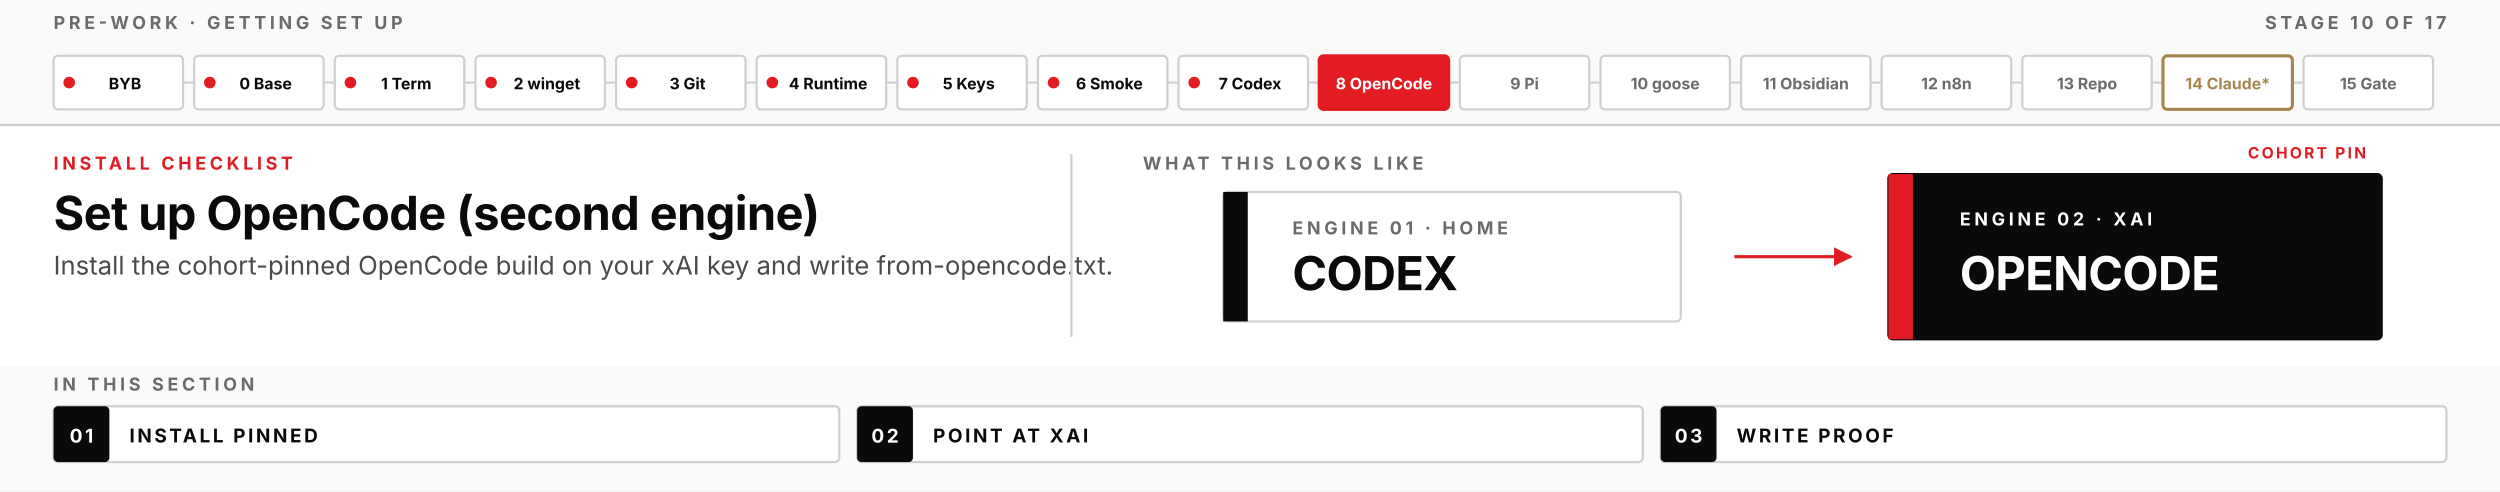
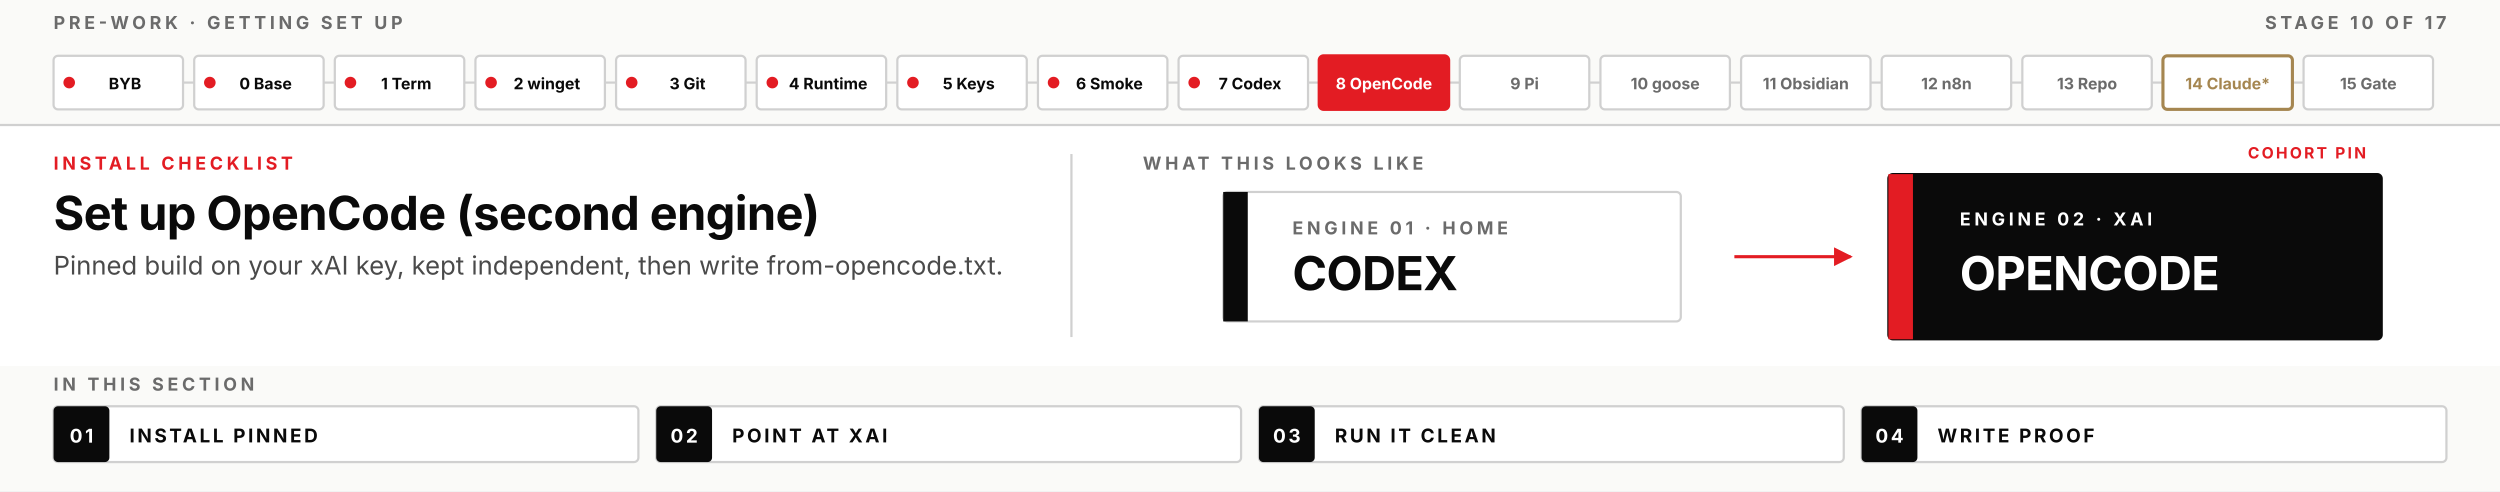
<svg xmlns="http://www.w3.org/2000/svg" viewBox="0 0 1120 220" role="img" aria-labelledby="title-install-pre-work-8-opencode-your-second-engine">
  <defs>
    <marker id="arrow" viewBox="0 0 8 8" refX="7" refY="4" markerWidth="6" markerHeight="6" orient="auto-start-reverse">
      <path d="M0 0 8 4 0 8Z" fill="#0A0A0A" />
    </marker>
    <marker id="arrow-red" viewBox="0 0 8 8" refX="7" refY="4" markerWidth="6" markerHeight="6" orient="auto-start-reverse">
      <path d="M0 0 8 4 0 8Z" fill="#E31C23" />
    </marker>
    <style>
      text { font-family: system-ui, "Inter", "Helvetica Neue", Arial, sans-serif; fill: #0A0A0A; }
      .micro { font-size: 8px; font-weight: 650; letter-spacing: 1.65px; }
      .tiny { font-size: 7px; font-weight: 650; letter-spacing: 1px; }
      .railtext { font-size: 7.1px; font-weight: 650; }
      .title { font-size: 21px; font-weight: 680; letter-spacing: -0.25px; }
      .purpose { font-size: 11.5px; font-weight: 430; fill: #4A4A4A; }
      .caption { font-size: 8.5px; font-weight: 650; letter-spacing: 1.15px; }
      .body { font-size: 9.5px; font-weight: 520; }
      .muted { fill: #6B6B6B; }
      .white { fill: #FFFFFF; }
      .red { fill: #E31C23; }
      .gold { fill: #A58650; }
      .line { fill: none; stroke: #0A0A0A; stroke-width: 1.35; vector-effect: non-scaling-stroke; }
      .hair { fill: none; stroke: #D0D0D0; stroke-width: 1; vector-effect: non-scaling-stroke; }
      .redline { fill: none; stroke: #E31C23; stroke-width: 1.4; vector-effect: non-scaling-stroke; }
      .goldline { fill: none; stroke: #A58650; stroke-width: 1.35; vector-effect: non-scaling-stroke; }
      .dash { stroke-dasharray: 5 4; }
    </style>
  </defs>
  <rect width="1120" height="220" fill="#FFFFFF" />
  <rect x="0" y="0" width="1120" height="56" fill="#FAFAF8" />
  <text x="24" y="13" class="micro muted">PRE-WORK · GETTING SET UP</text>
  <text x="1096" y="13" class="micro muted" text-anchor="end">STAGE 10 OF 17</text>
  <path d="M53 37H1061" class="hair" />
  <rect x="24" y="25" width="58" height="24" rx="2" fill="#FFFFFF" stroke="#D0D0D0" stroke-width="1" />
  <circle cx="31" cy="37" r="2.6" fill="#E31C23" />
  <text x="56" y="40" class="railtext" text-anchor="middle">BYB</text>
  <rect x="87" y="25" width="58" height="24" rx="2" fill="#FFFFFF" stroke="#D0D0D0" stroke-width="1" />
  <circle cx="94" cy="37" r="2.6" fill="#E31C23" />
  <text x="119" y="40" class="railtext" text-anchor="middle">0 Base</text>
  <rect x="150" y="25" width="58" height="24" rx="2" fill="#FFFFFF" stroke="#D0D0D0" stroke-width="1" />
  <circle cx="157" cy="37" r="2.6" fill="#E31C23" />
  <text x="182" y="40" class="railtext" text-anchor="middle">1 Term</text>
  <rect x="213" y="25" width="58" height="24" rx="2" fill="#FFFFFF" stroke="#D0D0D0" stroke-width="1" />
  <circle cx="220" cy="37" r="2.6" fill="#E31C23" />
  <text x="245" y="40" class="railtext" text-anchor="middle">2 winget</text>
  <rect x="276" y="25" width="58" height="24" rx="2" fill="#FFFFFF" stroke="#D0D0D0" stroke-width="1" />
  <circle cx="283" cy="37" r="2.6" fill="#E31C23" />
  <text x="308" y="40" class="railtext" text-anchor="middle">3 Git</text>
  <rect x="339" y="25" width="58" height="24" rx="2" fill="#FFFFFF" stroke="#D0D0D0" stroke-width="1" />
  <circle cx="346" cy="37" r="2.6" fill="#E31C23" />
  <text x="371" y="40" class="railtext" text-anchor="middle">4 Runtime</text>
  <rect x="402" y="25" width="58" height="24" rx="2" fill="#FFFFFF" stroke="#D0D0D0" stroke-width="1" />
  <circle cx="409" cy="37" r="2.6" fill="#E31C23" />
  <text x="434" y="40" class="railtext" text-anchor="middle">5 Keys</text>
  <rect x="465" y="25" width="58" height="24" rx="2" fill="#FFFFFF" stroke="#D0D0D0" stroke-width="1" />
  <circle cx="472" cy="37" r="2.6" fill="#E31C23" />
  <text x="497" y="40" class="railtext" text-anchor="middle">6 Smoke</text>
  <rect x="528" y="25" width="58" height="24" rx="2" fill="#FFFFFF" stroke="#D0D0D0" stroke-width="1" />
  <circle cx="535" cy="37" r="2.6" fill="#E31C23" />
  <text x="560" y="40" class="railtext" text-anchor="middle">7 Codex</text>
  <rect x="591" y="25" width="58" height="24" rx="2" fill="#E31C23" stroke="#E31C23" stroke-width="1.4" />
  <text x="620" y="40" class="railtext white" text-anchor="middle">8 OpenCode</text>
  <rect x="654" y="25" width="58" height="24" rx="2" fill="#FFFFFF" stroke="#D0D0D0" stroke-width="1" />
  <text x="683" y="40" class="railtext muted" text-anchor="middle">9 Pi</text>
  <rect x="717" y="25" width="58" height="24" rx="2" fill="#FFFFFF" stroke="#D0D0D0" stroke-width="1" />
  <text x="746" y="40" class="railtext muted" text-anchor="middle">10 goose</text>
  <rect x="780" y="25" width="58" height="24" rx="2" fill="#FFFFFF" stroke="#D0D0D0" stroke-width="1" />
  <text x="809" y="40" class="railtext muted" text-anchor="middle">11 Obsidian</text>
  <rect x="843" y="25" width="58" height="24" rx="2" fill="#FFFFFF" stroke="#D0D0D0" stroke-width="1" />
  <text x="872" y="40" class="railtext muted" text-anchor="middle">12 n8n</text>
  <rect x="906" y="25" width="58" height="24" rx="2" fill="#FFFFFF" stroke="#D0D0D0" stroke-width="1" />
  <text x="935" y="40" class="railtext muted" text-anchor="middle">13 Repo</text>
  <rect x="969" y="25" width="58" height="24" rx="2" fill="#FFFFFF" stroke="#A58650" stroke-width="1.4" />
  <text x="998" y="40" class="railtext gold" text-anchor="middle">14 Claude*</text>
  <rect x="1032" y="25" width="58" height="24" rx="2" fill="#FFFFFF" stroke="#D0D0D0" stroke-width="1" />
  <text x="1061" y="40" class="railtext muted" text-anchor="middle">15 Gate</text>
  <path d="M0 56H1120" class="hair" />
  <text x="24" y="76" class="micro red">INSTALL CHECKLIST</text>
  <text x="24" y="103" class="title">Set up OpenCode (second engine)</text>
-   <text x="24" y="123" class="purpose">Install the cohort-pinned OpenCode build on your xAI key and write from-opencode.txt.</text>
+   <text x="24" y="123" class="purpose">Pinned build on your xAI key, kept independent, then write from-opencode.txt.</text>
  <path d="M480 69V151" class="hair" />
  <text x="512" y="76" class="micro muted">WHAT THIS LOOKS LIKE</text>
  <g aria-label="Twin primary and second engines">
    <rect x="548" y="86" width="205" height="58" rx="2" fill="#FFFFFF" stroke="#D0D0D0" />
    <rect x="548" y="86" width="11" height="58" fill="#0A0A0A" />
    <text x="579" y="105" class="micro muted">ENGINE 01 · HOME</text>
    <text x="579" y="130" class="title">CODEX</text>
    <path d="M777 115H829" class="redline" marker-end="url(#arrow-red)" />
    <rect x="846" y="78" width="221" height="74" rx="2" fill="#0A0A0A" stroke="#0A0A0A" />
    <rect x="846" y="78" width="11" height="74" fill="#E31C23" />
    <text x="878" y="101" class="micro white">ENGINE 02 · XAI</text>
    <text x="878" y="130" class="title white">OPENCODE</text>
    <text x="1060" y="71" class="tiny red" text-anchor="end">COHORT PIN</text>
  </g>
  <rect x="0" y="164" width="1120" height="56" fill="#FAFAF8" />
  <text x="24" y="175" class="micro muted">IN THIS SECTION</text>
-   <rect x="24.00" y="182" width="352.00" height="25" rx="2" fill="#FFFFFF" stroke="#D0D0D0" />
+   <rect x="24.00" y="182" width="262.00" height="25" rx="2" fill="#FFFFFF" stroke="#D0D0D0" />
  <rect x="24.00" y="182" width="25" height="25" rx="2" fill="#0A0A0A" />
  <text x="36.50" y="198.3" class="caption white" text-anchor="middle">01</text>
  <text x="58.00" y="198.2" class="caption">INSTALL PINNED</text>
-   <rect x="384.00" y="182" width="352.00" height="25" rx="2" fill="#FFFFFF" stroke="#D0D0D0" />
-   <rect x="384.00" y="182" width="25" height="25" rx="2" fill="#0A0A0A" />
-   <text x="396.50" y="198.3" class="caption white" text-anchor="middle">02</text>
-   <text x="418.00" y="198.2" class="caption">POINT AT XAI</text>
-   <rect x="744.00" y="182" width="352.00" height="25" rx="2" fill="#FFFFFF" stroke="#D0D0D0" />
-   <rect x="744.00" y="182" width="25" height="25" rx="2" fill="#0A0A0A" />
-   <text x="756.50" y="198.3" class="caption white" text-anchor="middle">03</text>
-   <text x="778.00" y="198.2" class="caption">WRITE PROOF</text>
+   <rect x="294.00" y="182" width="262.00" height="25" rx="2" fill="#FFFFFF" stroke="#D0D0D0" />
+   <rect x="294.00" y="182" width="25" height="25" rx="2" fill="#0A0A0A" />
+   <text x="306.50" y="198.3" class="caption white" text-anchor="middle">02</text>
+   <text x="328.00" y="198.2" class="caption">POINT AT XAI</text>
+   <rect x="564.00" y="182" width="262.00" height="25" rx="2" fill="#FFFFFF" stroke="#D0D0D0" />
+   <rect x="564.00" y="182" width="25" height="25" rx="2" fill="#0A0A0A" />
+   <text x="576.50" y="198.3" class="caption white" text-anchor="middle">03</text>
+   <text x="598.00" y="198.2" class="caption">RUN IT CLEAN</text>
+   <rect x="834.00" y="182" width="262.00" height="25" rx="2" fill="#FFFFFF" stroke="#D0D0D0" />
+   <rect x="834.00" y="182" width="25" height="25" rx="2" fill="#0A0A0A" />
+   <text x="846.50" y="198.3" class="caption white" text-anchor="middle">04</text>
+   <text x="868.00" y="198.2" class="caption">WRITE PROOF</text>
</svg>
